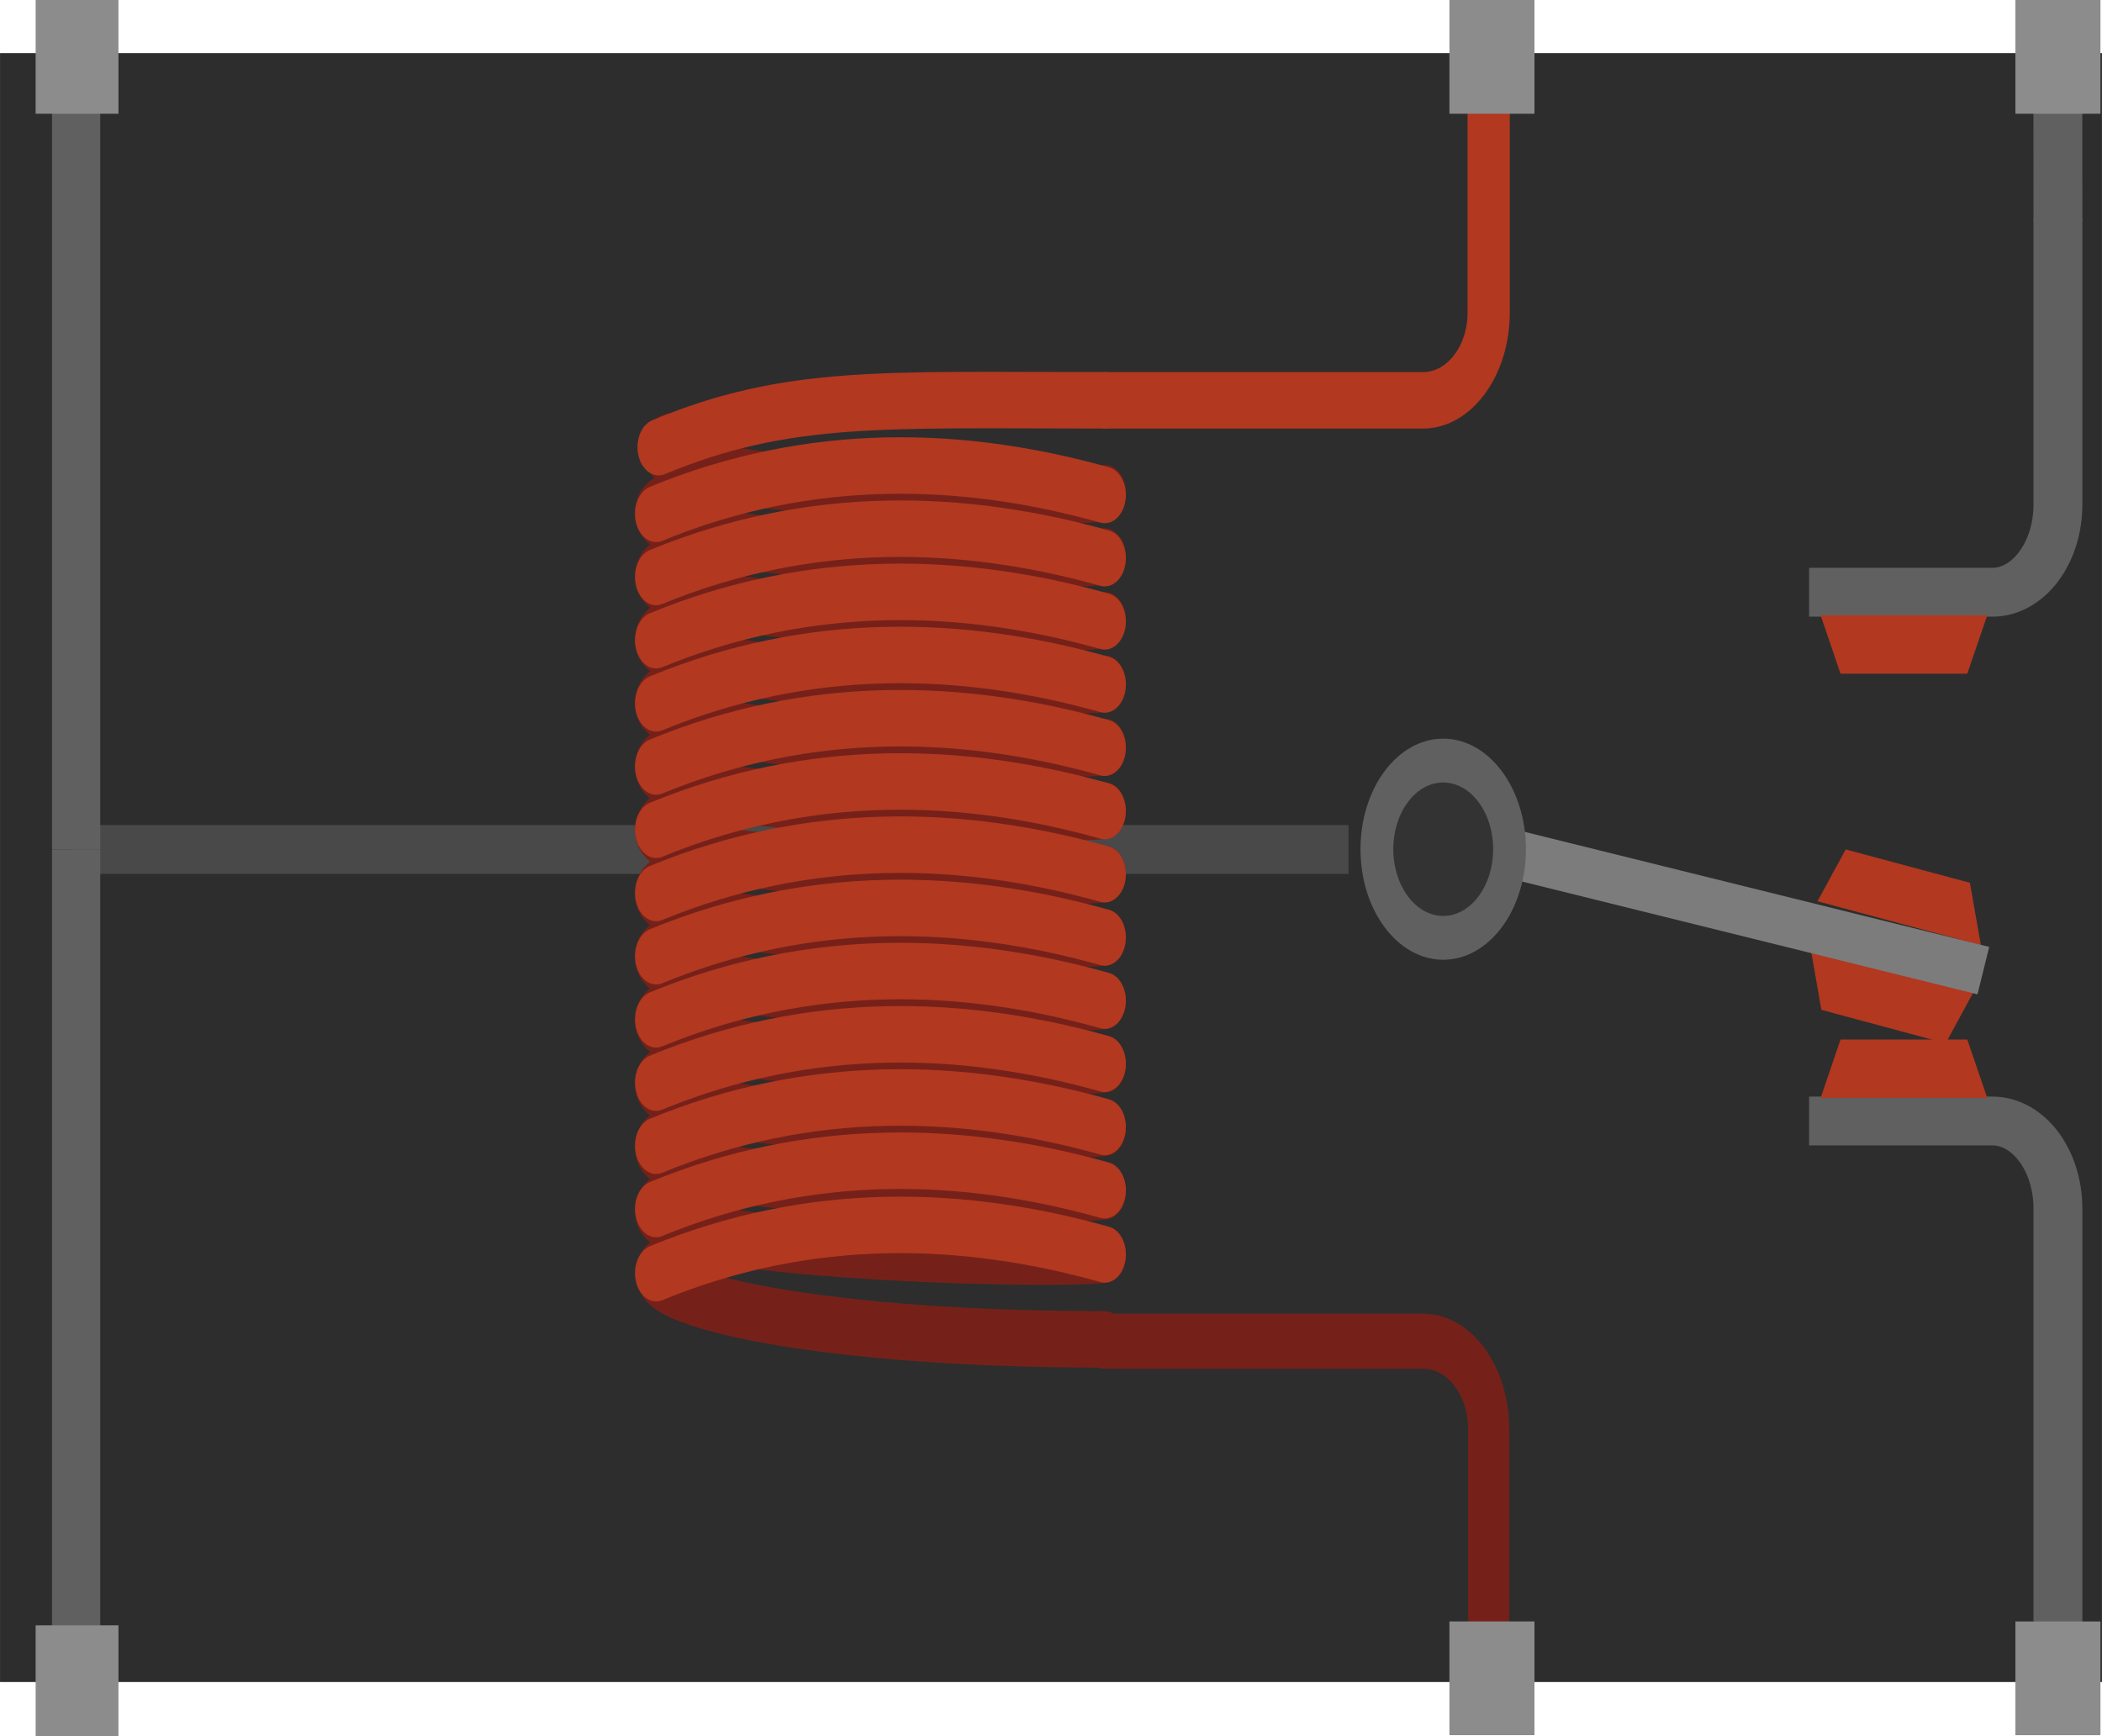
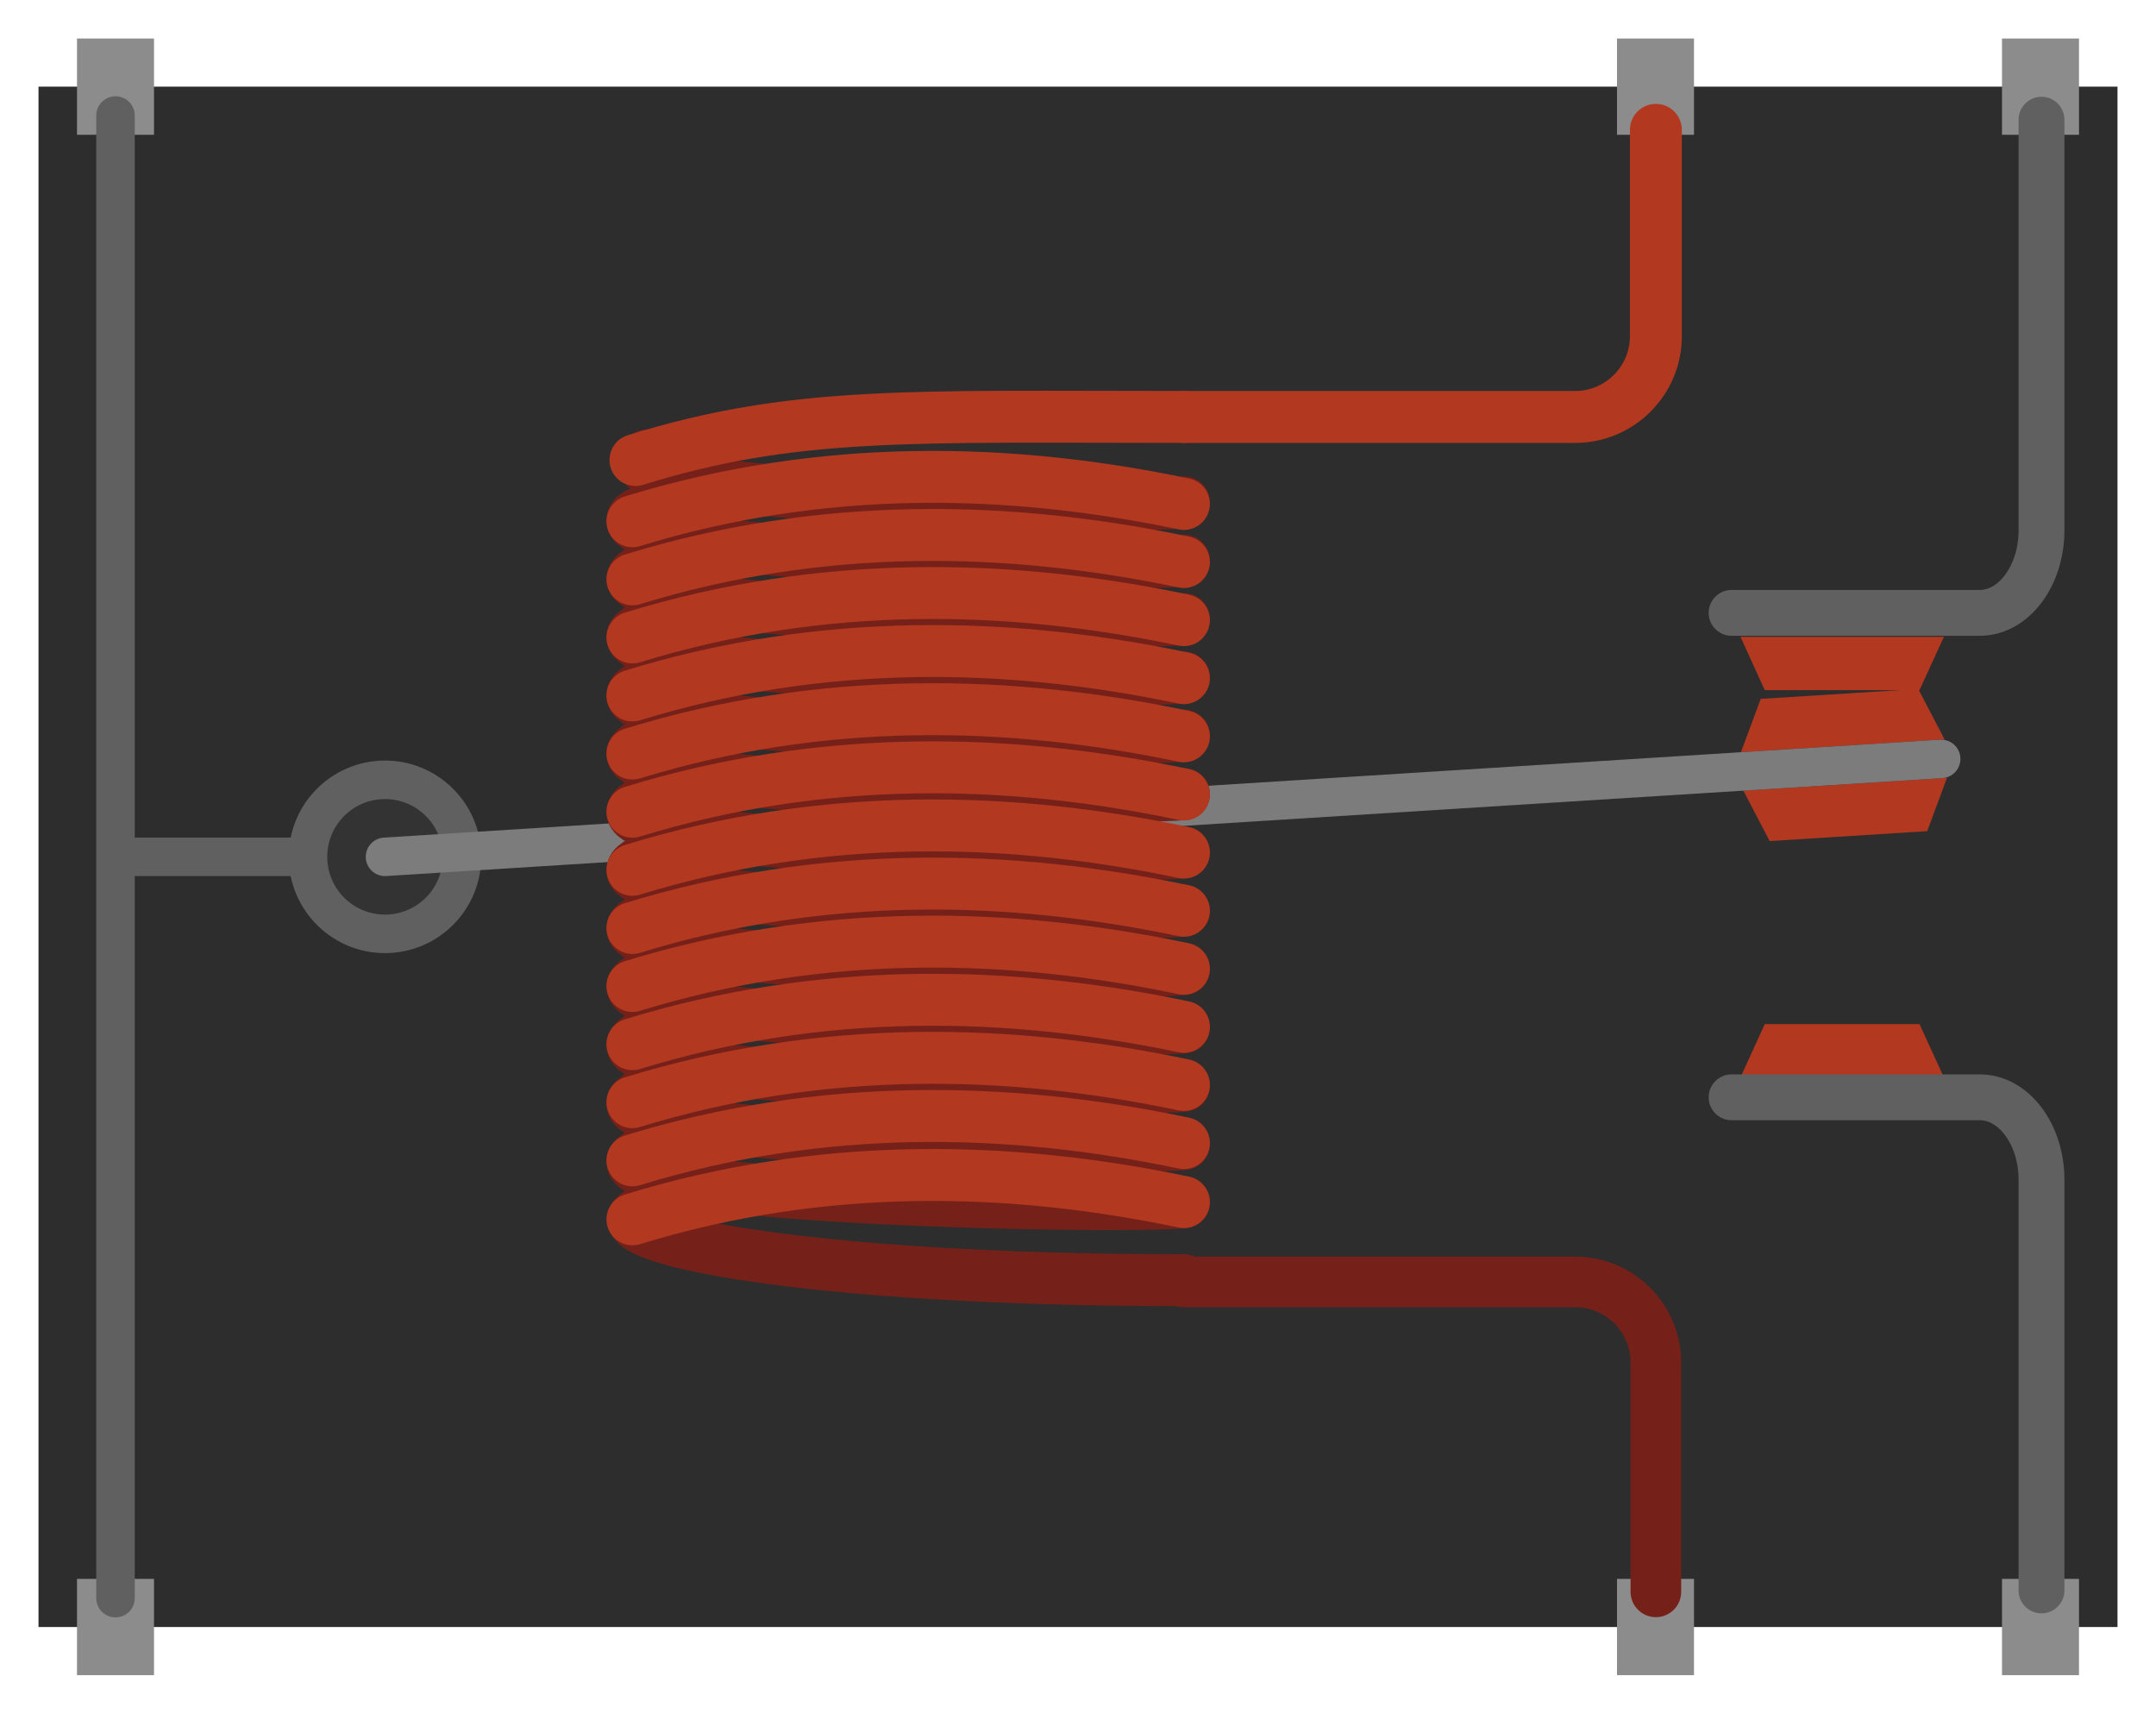
- <svg xmlns="http://www.w3.org/2000/svg" width="51.783" height="42.753" version="1.2" viewBox="0 0 41.426 34.203">
+ <svg xmlns="http://www.w3.org/2000/svg" height="0.445in" version="1.2" viewBox="-20 -10 560 445" width="0.56in">
  <g id="breadboard">
-     <g transform="scale(-1,1)" fill="none">
-       <rect id="connector5pin" x="-41.365" y=".001" width="1.611" height="2.237" />
-       <rect id="connector5terminal" x="-41.365" y=".001" width="1.611" height=".404" />
-       <rect x="-41.365" y="31.967" width="1.613" height="2.236" />
-       <rect id="connector0terminal" x="-41.365" y="33.799" width="1.613" height=".402" />
+     <rect x="-10" y="12.5" width="540" height="400" fill="#2d2d2d" />
+     <rect id="connector0pin" x="500" y="0" width="20" height="25" fill="#8c8c8c" />
+     <rect id="connector1pin" x="400" y="0" width="20" height="25" fill="#8c8c8c" />
+     <rect id="connector2pin" x="0" y="0" width="20" height="25" fill="#8c8c8c" />
+     <rect id="connector3pin" x="0" y="400" width="20" height="25" fill="#8c8c8c" />
+     <rect id="connector4pin" x="400" y="400" width="20" height="25" fill="#8c8c8c" />
+     <rect id="connector5pin" x="500" y="400" width="20" height="25" fill="#8c8c8c" />
+     <line x1="10" x2="10" y1="20" y2="405" fill="none" stroke="#606060" stroke-width="10" stroke-linecap="round" />
+     <g transform="translate(80, 212.5)">
+       <g transform="rotate(-3.6)" data-state-off="rotate(-3.6)" data-state-on="rotate(3.6)">
+         <circle cx="0" cy="0" r="25" fill="#606060" />
+         <circle cx="0" cy="0" r="15" fill="#333" />
+         <path d="m406.2 -5 l-6 -13.5h-41l-6 13.5z" fill="#b23820" />
+         <path d="m406.2 5 l-6 13.5h-41l-6-13.5z" fill="#b23820" />
+         <line x1="0" x2="405" y1="0" y2="0" fill="none" stroke="#7c7c7c" stroke-width="10" stroke-linecap="round" />
+       </g>
    </g>
-     <rect x="39.775" y="31.967" width="1.613" height="2.236" fill="none" />
-     <rect id="connector2terminal" x="39.775" y="33.799" width="1.613" height=".402" fill="none" />
-     <rect x="-2.8483e-5" y="1.047" width="41.426" height="32.108" fill="#2d2d2d" />
-     <path d="m40.558 4.302v5.644c0 0.95-0.58 1.728-1.292 1.728h-3.612" fill="none" stroke="#606060" stroke-width=".963" />
-     <g transform="matrix(-1.1098 0 0 1.4846 41.396 1.0497e-6)" fill="#b23820">
-       <polygon points="2.01 8.17 2.365 8.945 4.616 8.945 4.969 8.17" />
-       <polygon points="2.248 13.163 2.749 13.852 4.956 13.408 5.15 12.579" />
-       <polygon points="5.025 11.966 4.524 11.278 2.318 11.721 2.123 12.55" />
-     </g>
-     <path d="m40.558 33.083v-9.26c0-0.952-0.58-1.727-1.292-1.727h-3.612" fill="none" stroke="#606060" stroke-width=".963" />
-     <g transform="matrix(-1.1098 0 0 1.4846 41.396 1.0497e-6)">
-       <polygon points="2.01 14.577 2.365 13.802 4.616 13.802 4.969 14.577" fill="#b23820" />
-     </g>
-     <g transform="scale(-1,1)">
-       <rect id="connector0pin" x="-41.396" y="31.961" width="1.676" height="2.242" fill="#8c8c8c" />
-     </g>
-     <line x1="26.577" x2="1.4" y1="16.745" y2="16.745" fill="none" stroke="#494949" stroke-width=".963" />
-     <line id="0.18" x1="1.5" x2="1.5" y1="16.745" y2="1.739" fill="none" stroke="#606060" stroke-width=".95" />
-     <g id="0.17" transform="scale(-1,1)">
-       <rect id="connector3pin" x="-2.334" width="1.632" height="2.242" fill="#8c8c8c" />
-     </g>
-     <line x1="1.5" x2="1.5" y1="16.745" y2="32.739" fill="none" stroke="#606060" stroke-width=".95" />
-     <g transform="scale(-1,1)">
-       <rect id="connector2pin" x="-2.334" y="32.037" width="1.632" height="2.242" fill="#8c8c8c" />
-     </g>
-     <line x1="40.557" x2="40.558" y1="1.736" y2="4.302" fill="none" stroke="#606060" stroke-linecap="round" stroke-width=".963" />
-     <line x1="39.088" x2="29.426" y1="19.132" y2="16.739" fill="none" stroke="#7c7c7c" stroke-width=".963" />
-     <path d="m28.443 18.487c0.72 0 1.307-0.785 1.307-1.749 0-0.964-0.586-1.747-1.307-1.747-0.721 0-1.307 0.784-1.307 1.747-1e-3 0.964 0.586 1.749 1.307 1.749z" fill="#333" />
-     <path d="m28.443 15.424c-0.543 0-0.984 0.588-0.984 1.315 0 0.725 0.442 1.315 0.984 1.315 0.543 0 0.984-0.588 0.984-1.315 0-0.727-0.443-1.315-0.984-1.315m0-0.864c0.9 0 1.63 0.975 1.63 2.179 0 1.204-0.729 2.179-1.63 2.179-0.901 0-1.63-0.975-1.63-2.179-1e-3 -1.204 0.729-2.179 1.63-2.179z" fill="#606060" />
-     <g transform="scale(-1,1)">
-       <rect x="-41.396" y="-3.5527e-15" width="1.676" height="2.242" fill="#8c8c8c" />
-     </g>
-     <g transform="matrix(-1.1098 0 0 1.4846 38.315 -1.2471)">
-       <rect id="connector4pin" x="7.314" y=".841" width="1.454" height="1.507" fill="none" />
-       <rect id="connector4terminal" x="7.314" y=".841" width="1.453" height=".272" fill="none" />
-       <rect x="7.314" y="22.372" width="1.452" height="1.506" fill="none" />
-       <rect id="connector1terminal" x="7.314" y="23.606" width="1.452" height=".271" fill="none" />
-       <path d="m22.797 15.132c0.921 0.607-6.856 0.787-7.891 0.683" fill="none" stroke="#752119" stroke-linecap="round" stroke-width=".75" />
-       <path d="m22.797 15.975c0.933 0.611-6.871 0.78-7.891 0.682" fill="none" stroke="#752119" stroke-linecap="round" stroke-width=".75" />
-       <path d="m22.797 16.819c0.922 0.602-6.86 0.782-7.891 0.678" fill="none" stroke="#752119" stroke-linecap="round" stroke-width=".75" />
-       <path d="m22.797 17.661c0.521 0.34-2.353 0.962-7.891 0.962" fill="none" stroke="#752119" stroke-linecap="round" stroke-width=".75" />
-       <path d="m22.797 11.763c0.921 0.606-6.854 0.785-7.891 0.682" fill="none" stroke="#752119" stroke-linecap="round" stroke-width=".75" />
-       <path d="m22.797 12.606c0.93 0.608-6.868 0.778-7.891 0.68" fill="none" stroke="#752119" stroke-linecap="round" stroke-width=".75" />
-       <path d="m22.797 13.448c0.925 0.603-6.86 0.785-7.891 0.681" fill="none" stroke="#752119" stroke-linecap="round" stroke-width=".75" />
-       <path d="m22.797 14.29c0.916 0.601-6.845 0.789-7.891 0.681" fill="none" stroke="#752119" stroke-linecap="round" stroke-width=".75" />
-       <path d="m22.797 8.393c0.911 0.603-6.845 0.789-7.891 0.682" fill="none" stroke="#752119" stroke-linecap="round" stroke-width=".75" />
-       <path d="m22.797 9.236c0.921 0.604-6.854 0.786-7.891 0.683" fill="none" stroke="#752119" stroke-linecap="round" stroke-width=".75" />
-       <path d="m22.797 10.079c0.929 0.606-6.867 0.782-7.891 0.679" fill="none" stroke="#752119" stroke-linecap="round" stroke-width=".75" />
-       <path d="m22.797 10.921c0.931 0.611-6.877 0.782-7.891 0.682" fill="none" stroke="#752119" stroke-linecap="round" stroke-width=".75" />
-       <path d="m22.655 6.71c0.924 0.604-6.72 0.781-7.75 0.679" fill="none" stroke="#752119" stroke-linecap="round" stroke-width=".75" />
-       <path d="m22.797 7.551c0.933 0.61-6.871 0.778-7.891 0.679" fill="none" stroke="#752119" stroke-linecap="round" stroke-width=".75" />
-       <path d="m14.906 7.412c2.514-0.527 5.224-0.594 7.967 0.25" fill="none" stroke="#b23820" stroke-linecap="round" stroke-width=".75" />
-       <path d="m14.906 8.251c2.514-0.527 5.224-0.594 7.967 0.25" fill="none" stroke="#b23820" stroke-linecap="round" stroke-width=".75" />
-       <path d="m14.906 9.09c2.514-0.528 5.224-0.594 7.967 0.25" fill="none" stroke="#b23820" stroke-linecap="round" stroke-width=".75" />
-       <path d="m14.906 9.928c2.514-0.528 5.224-0.595 7.967 0.25" fill="none" stroke="#b23820" stroke-linecap="round" stroke-width=".75" />
-       <path d="m14.906 10.768c2.514-0.528 5.224-0.595 7.967 0.249" fill="none" stroke="#b23820" stroke-linecap="round" stroke-width=".75" />
-       <path d="m14.906 11.608c2.514-0.528 5.224-0.595 7.967 0.249" fill="none" stroke="#b23820" stroke-linecap="round" stroke-width=".75" />
-       <path d="m14.906 12.447c2.514-0.528 5.224-0.595 7.967 0.249" fill="none" stroke="#b23820" stroke-linecap="round" stroke-width=".75" />
-       <path d="m14.906 13.287c2.514-0.528 5.224-0.595 7.967 0.249" fill="none" stroke="#b23820" stroke-linecap="round" stroke-width=".75" />
-       <path d="m14.906 14.125c2.514-0.528 5.224-0.595 7.967 0.249" fill="none" stroke="#b23820" stroke-linecap="round" stroke-width=".75" />
-       <path d="m14.906 14.964c2.514-0.527 5.224-0.594 7.967 0.25" fill="none" stroke="#b23820" stroke-linecap="round" stroke-width=".75" />
-       <path d="m14.906 15.803c2.514-0.527 5.224-0.595 7.967 0.249" fill="none" stroke="#b23820" stroke-linecap="round" stroke-width=".75" />
-       <path d="m14.906 16.643c2.514-0.527 5.224-0.595 7.967 0.249" fill="none" stroke="#b23820" stroke-linecap="round" stroke-width=".75" />
-       <path d="m14.906 17.495c2.514-0.527 5.224-0.595 7.967 0.249" fill="none" stroke="#b23820" stroke-linecap="round" stroke-width=".75" />
-       <path d="m14.906 6.155c3.955 0 5.637-0.087 7.923 0.622" fill="none" stroke="#b23820" stroke-linecap="round" stroke-width=".75" />
-       <path d="m8.088 23.124v-3.312c0-0.641 0.523-1.164 1.164-1.164h5.653" fill="none" stroke="#752119" stroke-linecap="round" stroke-width=".731" />
-       <path d="m8.088 2.009v2.982c0 0.64 0.523 1.164 1.164 1.164h5.653" fill="none" stroke="#b23820" stroke-linecap="round" stroke-width=".75" />
-       <rect id="connector1pin" x="7.275" y="22.368" width="1.51" height="1.51" fill="#8c8c8c" />
-       <rect x="7.275" y=".84" width="1.51" height="1.51" fill="#8c8c8c" />
+     <line x1="10" x2="60" y1="212.5" y2="212.5" fill="none" stroke="#606060" stroke-width="10" />
+     <g transform="scale(12.4)">
+       <path d="m41.15 1.7v8.6c0 0.95-0.58 1.728-1.292 1.728h-5.2" fill="none" stroke="#606060" stroke-linecap="round" stroke-width=".96" />
+       <g transform="matrix(-1.44 0 0 1.44 42 0.765)">
+         <polygon points="2.01 8.17 2.365 8.945 4.616 8.945 4.969 8.17" fill="#b23820" />
+         <polygon points="2.01 14.577 2.365 13.802 4.616 13.802 4.969 14.577" fill="#b23820" />
+       </g>
+       <path d="m41.15 32.5v-8.6c0-0.952-0.58-1.727-1.292-1.727h-5.2" fill="none" stroke="#606060" stroke-linecap="round" stroke-width="0.96" />
+       <g transform="matrix(-1.45 0 0 1.45 44.8 -1)">
+         <path d="m22.797 15.132c0.921 0.607-6.856 0.787-7.891 0.683" fill="none" stroke="#752119" stroke-linecap="round" stroke-width=".75" />
+         <path d="m22.797 15.975c0.933 0.611-6.871 0.78-7.891 0.682" fill="none" stroke="#752119" stroke-linecap="round" stroke-width=".75" />
+         <path d="m22.797 16.819c0.922 0.602-6.86 0.782-7.891 0.678" fill="none" stroke="#752119" stroke-linecap="round" stroke-width=".75" />
+         <path d="m22.797 17.661c0.521 0.34-2.353 0.962-7.891 0.962" fill="none" stroke="#752119" stroke-linecap="round" stroke-width=".75" />
+         <path d="m22.797 11.763c0.921 0.606-6.854 0.785-7.891 0.682" fill="none" stroke="#752119" stroke-linecap="round" stroke-width=".75" />
+         <path d="m22.797 12.606c0.93 0.608-6.868 0.778-7.891 0.68" fill="none" stroke="#752119" stroke-linecap="round" stroke-width=".75" />
+         <path d="m22.797 13.448c0.925 0.603-6.86 0.785-7.891 0.681" fill="none" stroke="#752119" stroke-linecap="round" stroke-width=".75" />
+         <path d="m22.797 14.29c0.916 0.601-6.845 0.789-7.891 0.681" fill="none" stroke="#752119" stroke-linecap="round" stroke-width=".75" />
+         <path d="m22.797 8.393c0.911 0.603-6.845 0.789-7.891 0.682" fill="none" stroke="#752119" stroke-linecap="round" stroke-width=".75" />
+         <path d="m22.797 9.236c0.921 0.604-6.854 0.786-7.891 0.683" fill="none" stroke="#752119" stroke-linecap="round" stroke-width=".75" />
+         <path d="m22.797 10.079c0.929 0.606-6.867 0.782-7.891 0.679" fill="none" stroke="#752119" stroke-linecap="round" stroke-width=".75" />
+         <path d="m22.797 10.921c0.931 0.611-6.877 0.782-7.891 0.682" fill="none" stroke="#752119" stroke-linecap="round" stroke-width=".75" />
+         <path d="m22.655 6.71c0.924 0.604-6.72 0.781-7.75 0.679" fill="none" stroke="#752119" stroke-linecap="round" stroke-width=".75" />
+         <path d="m22.797 7.551c0.933 0.61-6.871 0.778-7.891 0.679" fill="none" stroke="#752119" stroke-linecap="round" stroke-width=".75" />
+         <path d="m14.906 7.412c2.514-0.527 5.224-0.594 7.967 0.25" fill="none" stroke="#b23820" stroke-linecap="round" stroke-width=".75" />
+         <path d="m14.906 8.251c2.514-0.527 5.224-0.594 7.967 0.25" fill="none" stroke="#b23820" stroke-linecap="round" stroke-width=".75" />
+         <path d="m14.906 9.09c2.514-0.528 5.224-0.594 7.967 0.25" fill="none" stroke="#b23820" stroke-linecap="round" stroke-width=".75" />
+         <path d="m14.906 9.928c2.514-0.528 5.224-0.595 7.967 0.25" fill="none" stroke="#b23820" stroke-linecap="round" stroke-width=".75" />
+         <path d="m14.906 10.768c2.514-0.528 5.224-0.595 7.967 0.249" fill="none" stroke="#b23820" stroke-linecap="round" stroke-width=".75" />
+         <path d="m14.906 11.608c2.514-0.528 5.224-0.595 7.967 0.249" fill="none" stroke="#b23820" stroke-linecap="round" stroke-width=".75" />
+         <path d="m14.906 12.447c2.514-0.528 5.224-0.595 7.967 0.249" fill="none" stroke="#b23820" stroke-linecap="round" stroke-width=".75" />
+         <path d="m14.906 13.287c2.514-0.528 5.224-0.595 7.967 0.249" fill="none" stroke="#b23820" stroke-linecap="round" stroke-width=".75" />
+         <path d="m14.906 14.125c2.514-0.528 5.224-0.595 7.967 0.249" fill="none" stroke="#b23820" stroke-linecap="round" stroke-width=".75" />
+         <path d="m14.906 14.964c2.514-0.527 5.224-0.594 7.967 0.25" fill="none" stroke="#b23820" stroke-linecap="round" stroke-width=".75" />
+         <path d="m14.906 15.803c2.514-0.527 5.224-0.595 7.967 0.249" fill="none" stroke="#b23820" stroke-linecap="round" stroke-width=".75" />
+         <path d="m14.906 16.643c2.514-0.527 5.224-0.595 7.967 0.249" fill="none" stroke="#b23820" stroke-linecap="round" stroke-width=".75" />
+         <path d="m14.906 17.495c2.514-0.527 5.224-0.595 7.967 0.249" fill="none" stroke="#b23820" stroke-linecap="round" stroke-width=".75" />
+         <path d="m14.906 6.155c3.955 0 5.637-0.087 7.923 0.622" fill="none" stroke="#b23820" stroke-linecap="round" stroke-width=".75" />
+         <path d="m8.088 23.124v-3.312c0-0.641 0.523-1.164 1.164-1.164h5.653" fill="none" stroke="#752119" stroke-linecap="round" stroke-width=".731" />
+         <path d="m8.088 2.009v2.982c0 0.64 0.523 1.164 1.164 1.164h5.653" fill="none" stroke="#b23820" stroke-linecap="round" stroke-width=".75" />
+       </g>
    </g>
  </g>
</svg>
